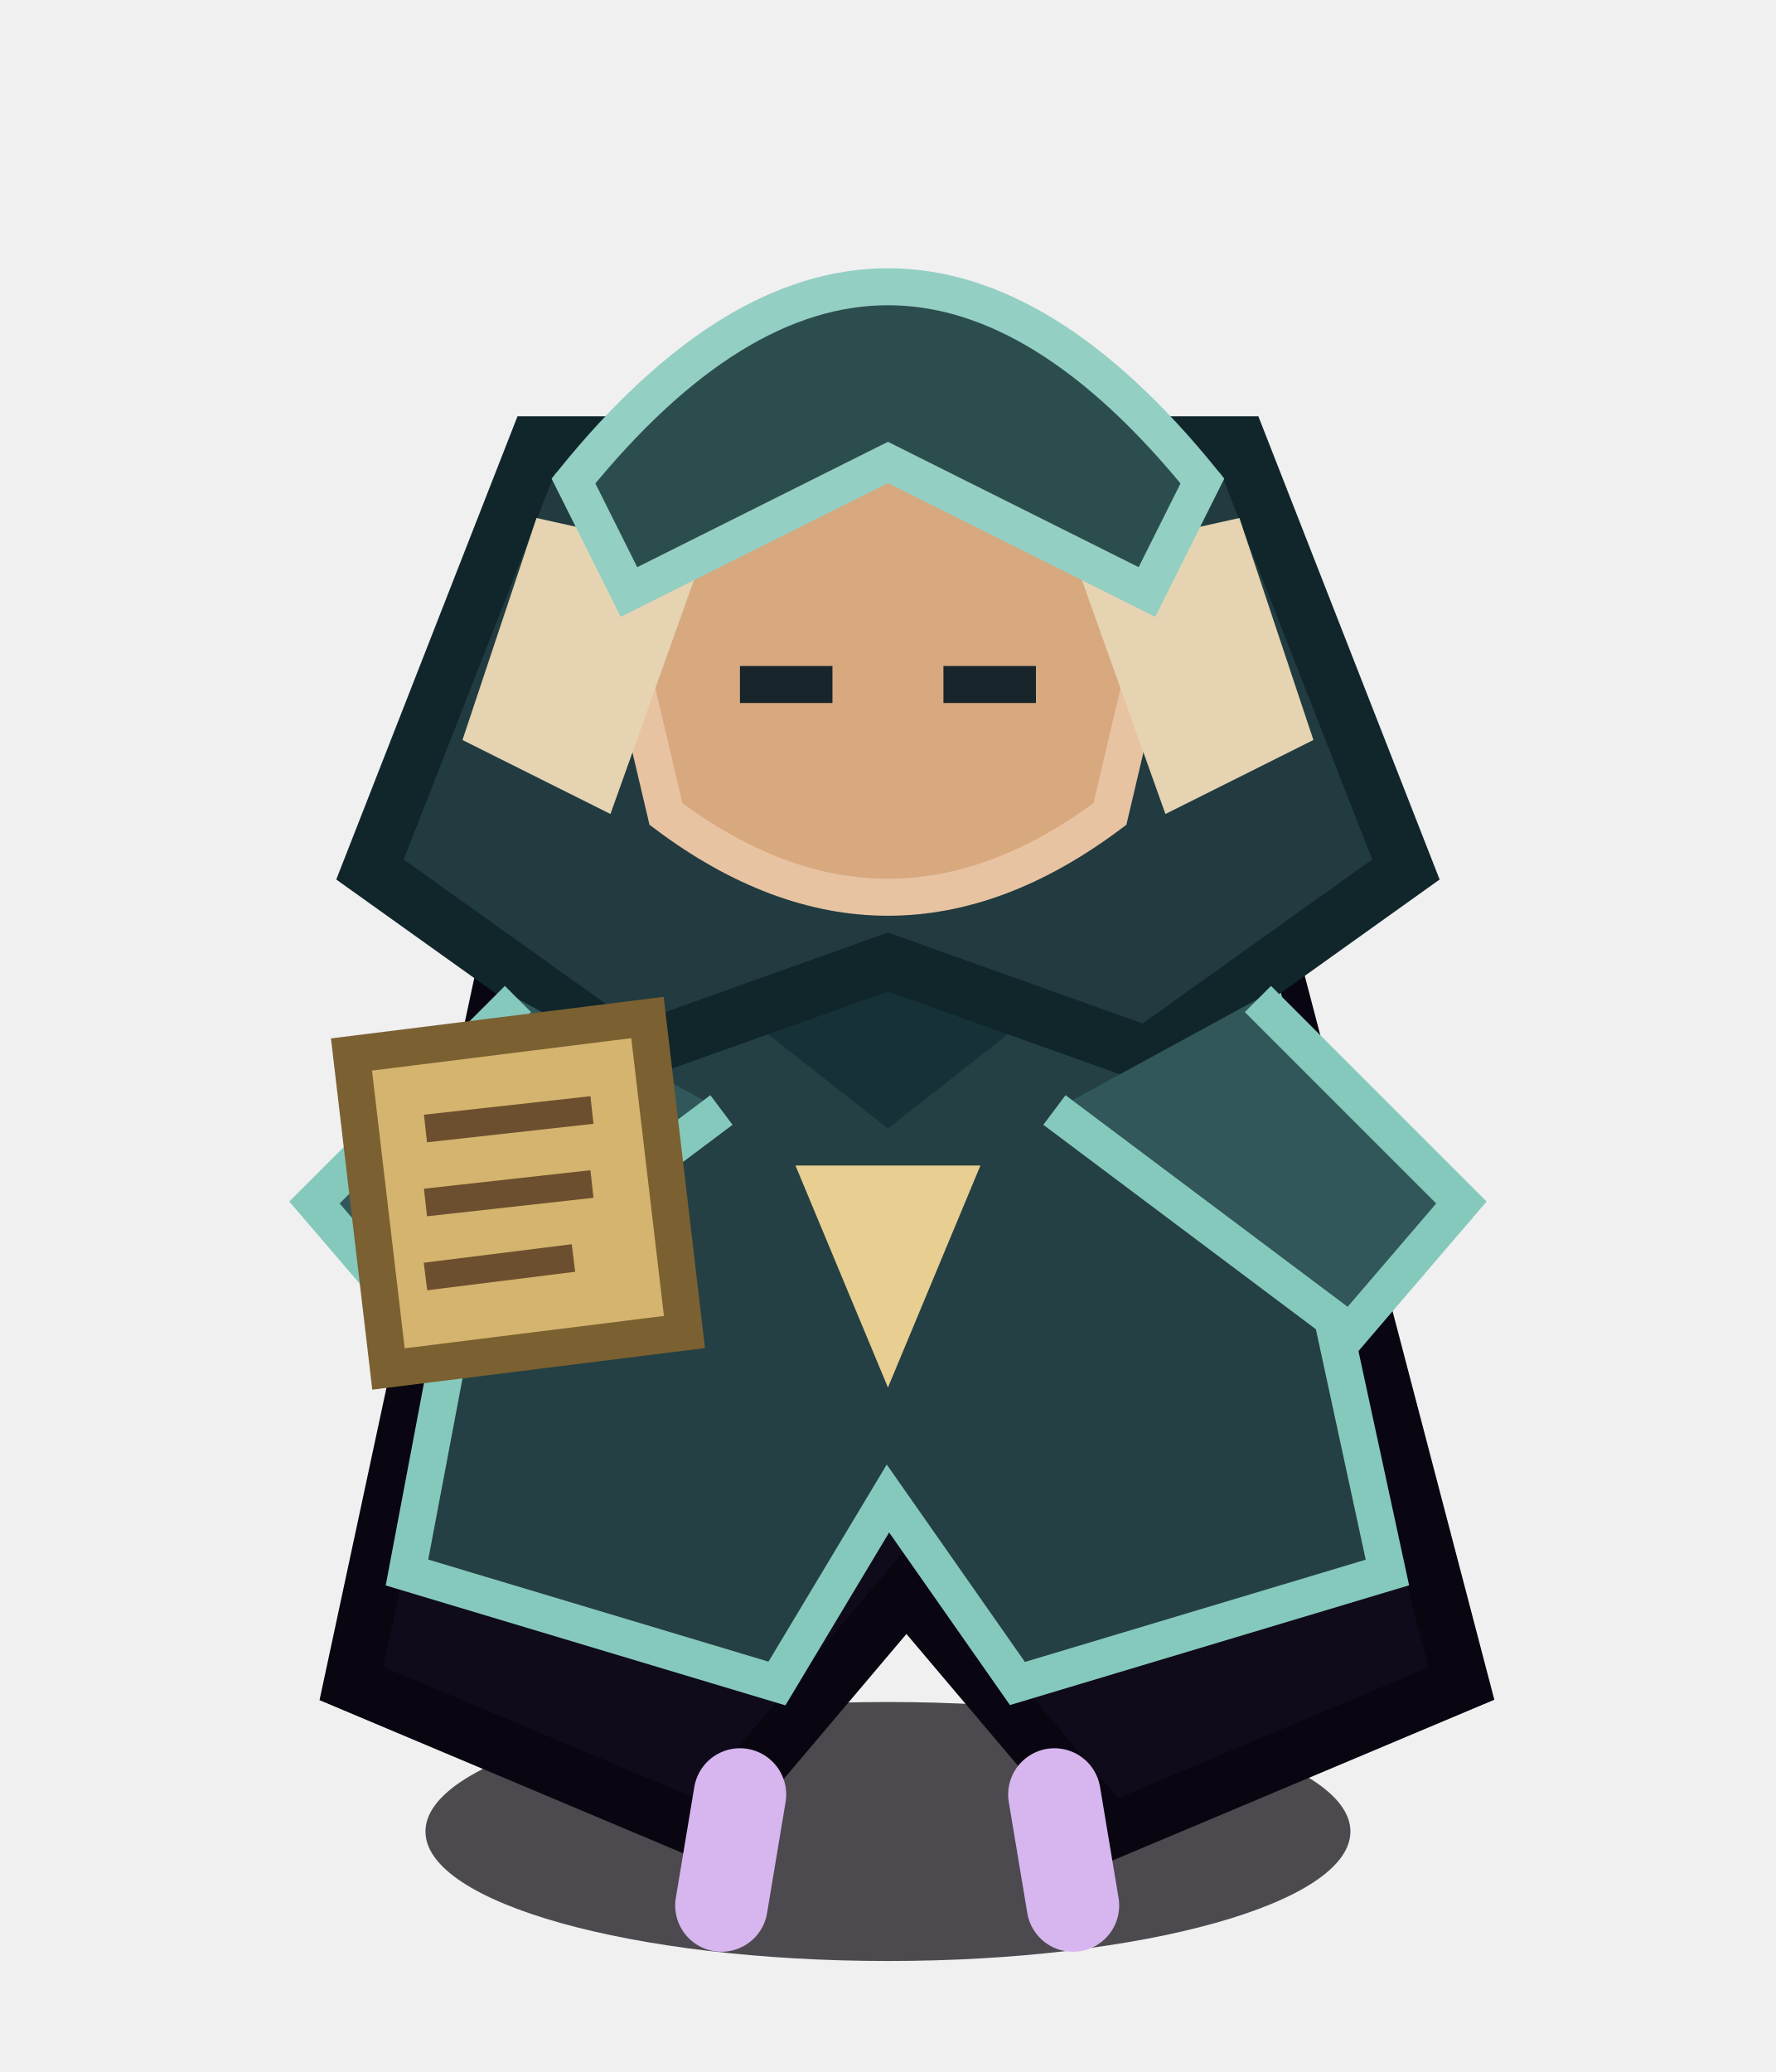
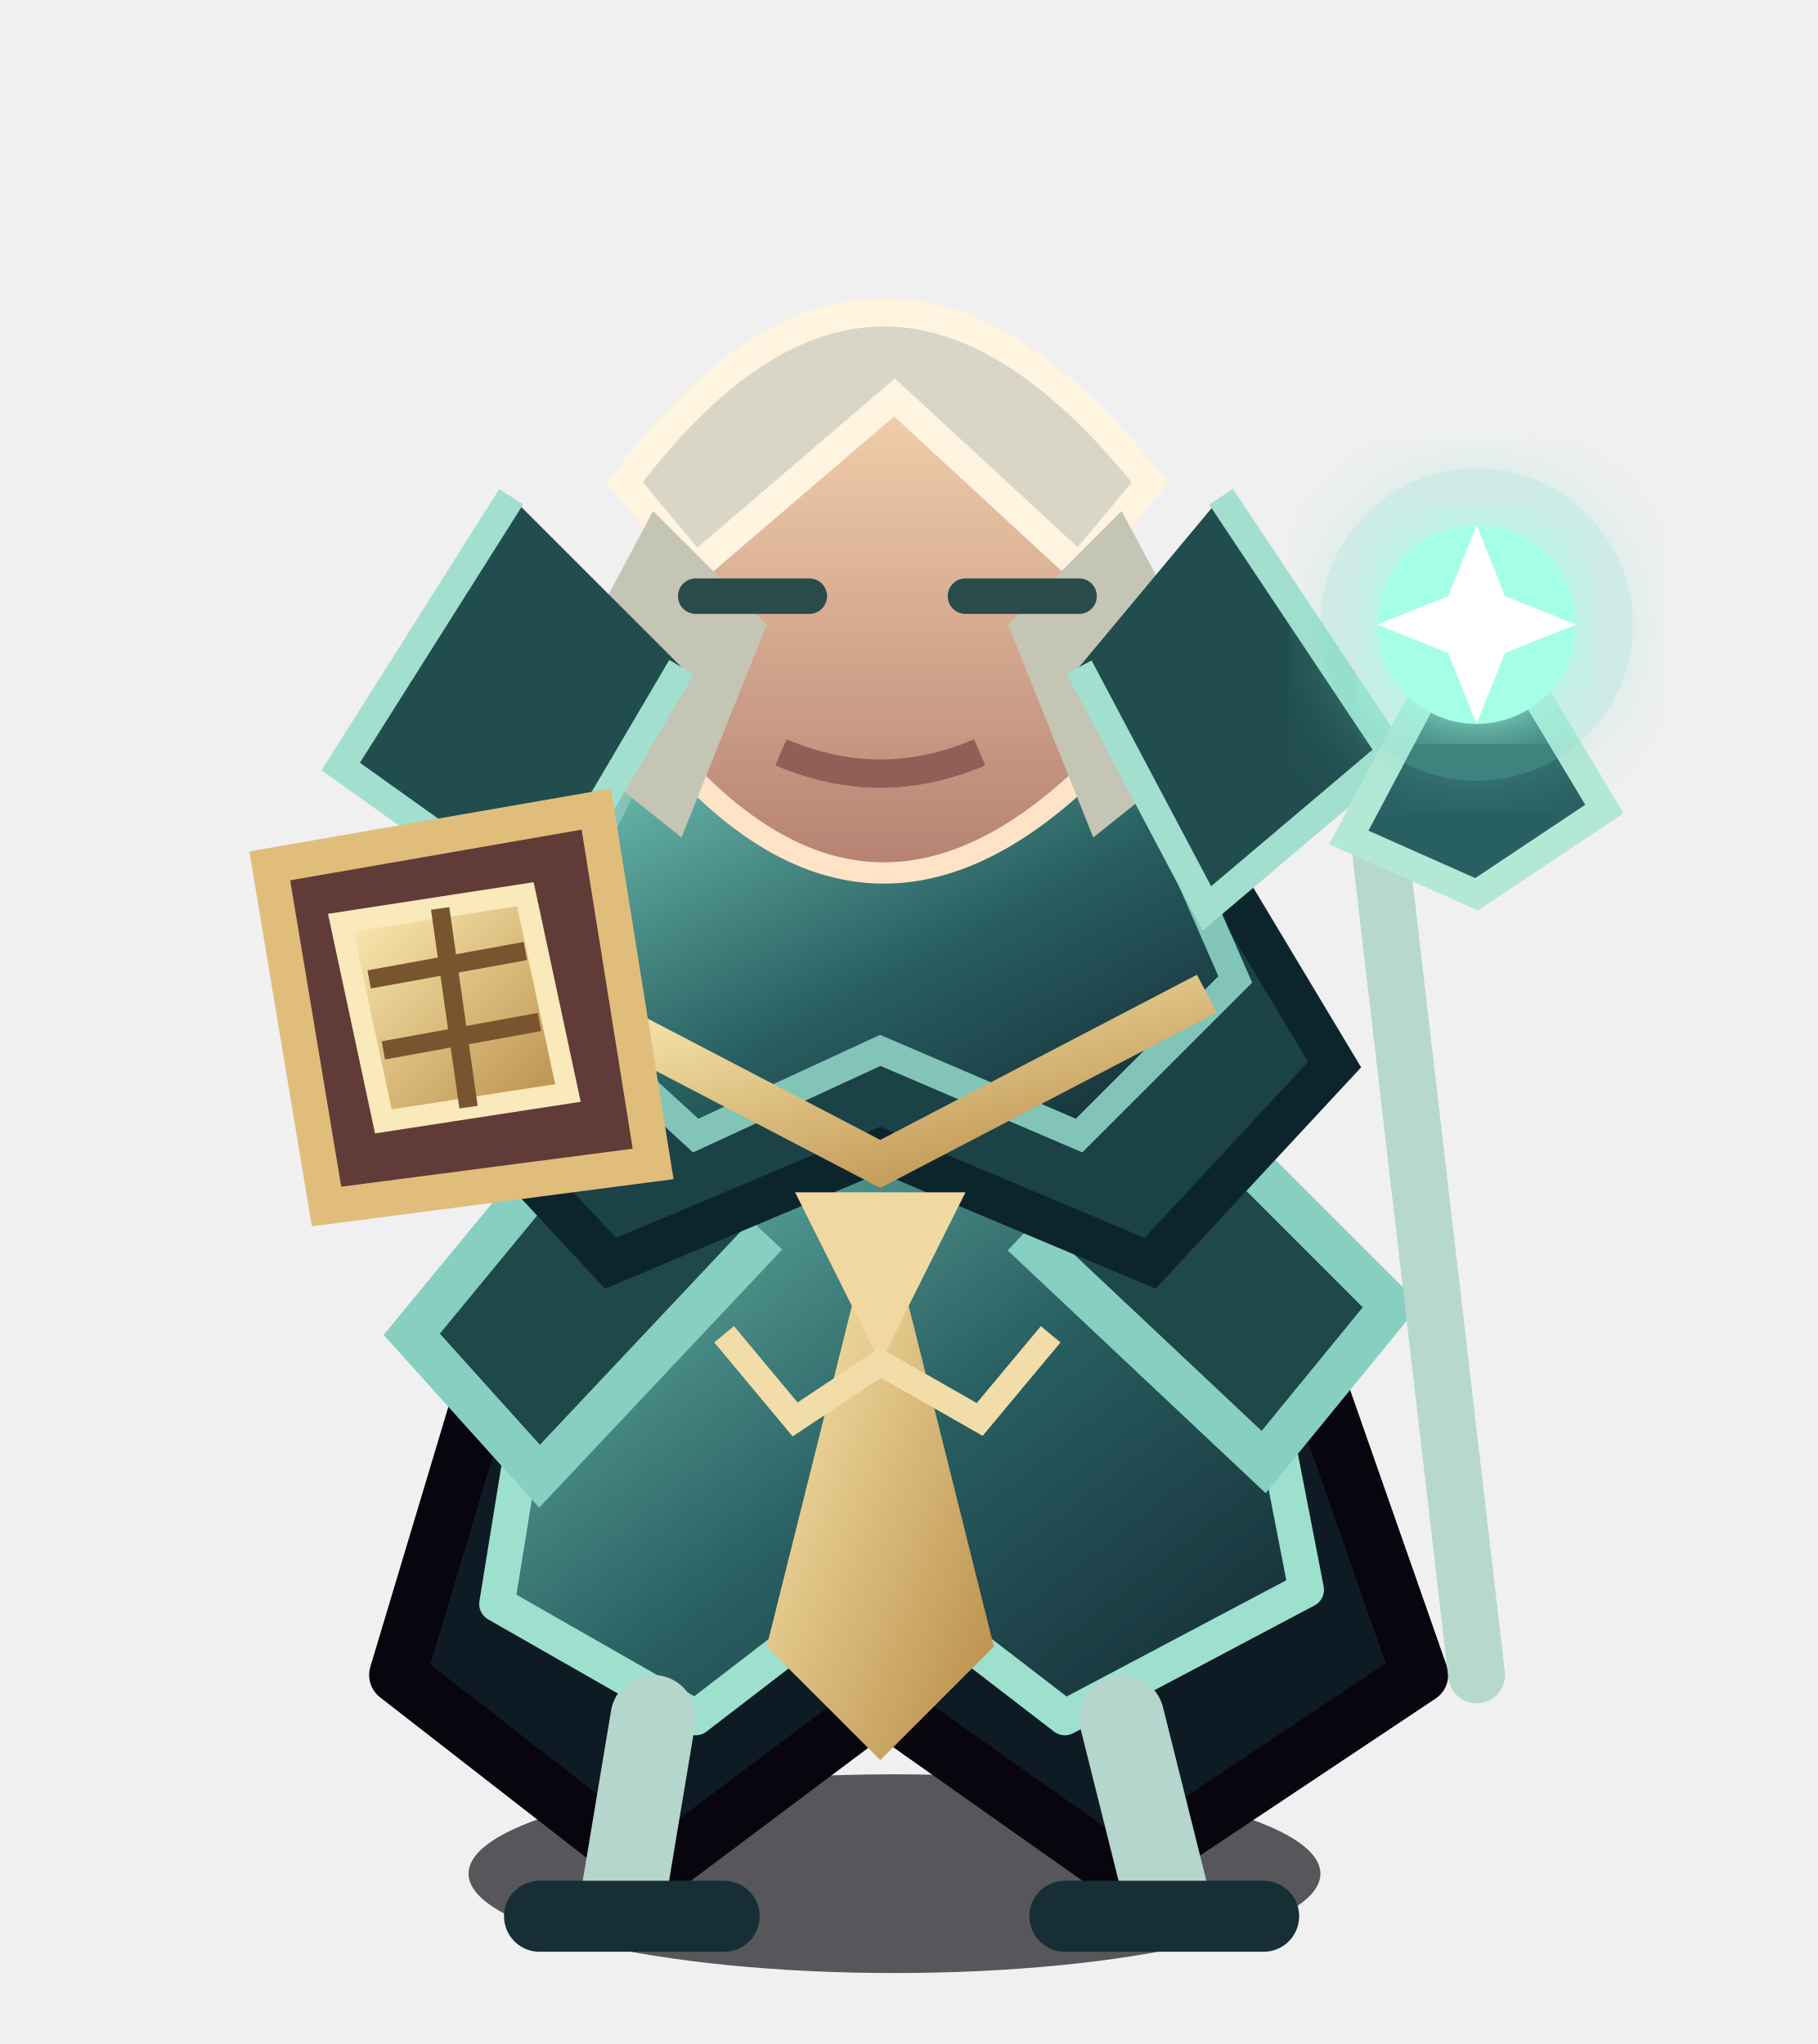
- <svg xmlns="http://www.w3.org/2000/svg" width="96" height="112" viewBox="0 0 96 112">
-   <ellipse cx="48" cy="99" rx="25" ry="7" fill="#05030a" opacity=".7" />
-   <path d="M28 49 19 91 38 99 49 86 60 99 79 91 68 49Z" fill="#100b1b" stroke="#090611" stroke-width="3" />
-   <path d="M29 48 22 85 42 91 48 81 55 91 75 85 67 48Z" fill="#244044" stroke="#85c9bc" stroke-width="2" />
-   <path d="M34 50 48 61 62 50 59 45 37 45Z" fill="#163137" />
-   <path d="M29 24 20 47 34 57 48 52 62 57 76 47 67 24Z" fill="#213b40" stroke="#10262b" stroke-width="3" />
-   <path d="M32 27Q48 11 64 27L60 44Q48 53 36 44Z" fill="#d8a87f" stroke="#e8c3a2" stroke-width="2" />
-   <path d="M29 28 25 40 33 44 38 30M67 28 71 40 63 44 58 30" fill="#e5d3b1" />
-   <path d="M31 26Q48 5 65 26L62 32 48 25 34 32Z" fill="#2c4d4e" stroke="#93cfc3" stroke-width="2" />
-   <path d="M40 37 45 37M51 37 56 37" stroke="#18252a" stroke-width="2" />
-   <path d="M28 54 17 65 23 72 39 60M68 54 79 65 73 72 57 60" fill="#31575a" stroke="#85c9bc" stroke-width="2" />
-   <path d="M19 57 35 55 37 72 21 74Z" fill="#d4b46e" stroke="#7b6031" stroke-width="2" />
-   <path d="M23 61 32 60M23 65 32 64M23 69 31 68" stroke="#6c4f2e" stroke-width="1.5" />
-   <path d="M43 63 48 75 53 63Z" fill="#e9ce91" />
-   <path d="M40 97 39 103M57 97 58 103" stroke="#d7b6ef" stroke-width="5" stroke-linecap="round" />
+ <svg xmlns="http://www.w3.org/2000/svg" width="128" height="144" viewBox="0 0 128 144">
+   <defs>
+     <linearGradient id="r" x2="1" y2="1">
+       <stop stop-color="#75cabb" />
+       <stop offset=".55" stop-color="#285e60" />
+       <stop offset="1" stop-color="#132631" />
+     </linearGradient>
+     <linearGradient id="g" x2="1" y2="1">
+       <stop stop-color="#fff0b8" />
+       <stop offset="1" stop-color="#b78a45" />
+     </linearGradient>
+     <linearGradient id="s" x2="0" y2="1">
+       <stop stop-color="#f3d1ad" />
+       <stop offset="1" stop-color="#b68172" />
+     </linearGradient>
+     <filter id="gl">
+       <feGaussianBlur stdDeviation="2.5" />
+       <feMerge>
+         <feMergeNode />
+         <feMergeNode in="SourceGraphic" />
+       </feMerge>
+     </filter>
+   </defs>
+   <ellipse cx="63" cy="132" rx="30" ry="7" fill="#05030a" opacity=".65" />
+   <path d="M40 78 28 118 46 132 62 120 79 132 100 118 86 78Z" fill="#0e1b24" stroke="#08050e" stroke-width="4" stroke-linejoin="round" />
+   <path d="M41 76 35 113 49 121 62 111 75 121 92 112 85 76Z" fill="url(#r)" stroke="#9de0ce" stroke-width="2.5" stroke-linejoin="round" />
+   <path d="M62 84 54 116 62 124 70 116Z" fill="url(#g)" />
+   <path d="M43 77 29 94 38 104 54 87M83 77 98 92 89 103 72 87" fill="#1f484a" stroke="#87cfc1" stroke-width="3" />
+   <path d="M42 55 30 75 43 89 62 81 81 89 94 75 82 55Z" fill="#1b4247" stroke="#0c252d" stroke-width="3" />
+   <path d="M45 53 37 69 49 80 62 74 76 80 87 69 80 53Z" fill="url(#r)" stroke="#82c5b8" stroke-width="2" />
+   <path d="M47 34Q62 21 77 34L76 55Q62 68 49 55Z" fill="url(#s)" stroke="#ffe3c7" stroke-width="1.5" />
+   <path d="M44 34Q62 10 81 34L76 40 63 28 49 40Z" fill="#d9d6c8" stroke="#fff4df" stroke-width="2" />
+   <path d="M46 36 38 51 48 59 54 44M79 36 87 51 77 59 71 44" fill="#c4c5b5" />
+   <path d="M49 42 57 42M68 42 76 42" stroke="#294b4c" stroke-width="2.5" stroke-linecap="round" />
+   <path d="M55 53Q62 56 69 53" fill="none" stroke="#945e58" stroke-width="2" />
+   <path d="M36 35 24 54 38 64 48 47M86 35 98 53 85 64 76 47" fill="#214d4f" stroke="#a2dfce" stroke-width="2" />
+   <path d="M39 70 62 82 85 70" fill="none" stroke="url(#g)" stroke-width="3" />
+   <path d="M56 84 62 96 68 84" fill="#f1d8a0" />
+   <path d="M19 61 42 57 46 82 23 85Z" fill="#613b38" stroke="#e0bd7b" stroke-width="2.5" />
+   <path d="M24 65 37 63 40 77 27 79Z" fill="url(#g)" stroke="#f9e9bb" stroke-width="1.5" />
+   <path d="M31 64 33 78M26 69 37 67M27 74 38 72" stroke="#78552e" stroke-width="1.3" />
+   <path d="M97 58 104 118" stroke="#b7d9cb" stroke-width="4" stroke-linecap="round" />
+   <path d="M95 59 104 42 113 57 104 63Z" fill="#285f61" stroke="#b3e8d5" stroke-width="2" />
+   <circle cx="104" cy="44" r="11" fill="#79dfca" opacity=".28" filter="url(#gl)" />
+   <circle cx="104" cy="44" r="7" fill="#a5ffe7" filter="url(#gl)" />
+   <path d="M104 37 106 42 111 44 106 46 104 51 102 46 97 44 102 42Z" fill="#fff" />
+   <path d="M46 121 44 133M79 121 82 133" stroke="#b5d6cc" stroke-width="6" stroke-linecap="round" />
+   <path d="M38 135 51 135M75 135 89 135" stroke="#172e35" stroke-width="5" stroke-linecap="round" />
+   <path d="M51 94 56 100 62 96 69 100 74 94" fill="none" stroke="#f2dca8" stroke-width="1.8" />
</svg>
